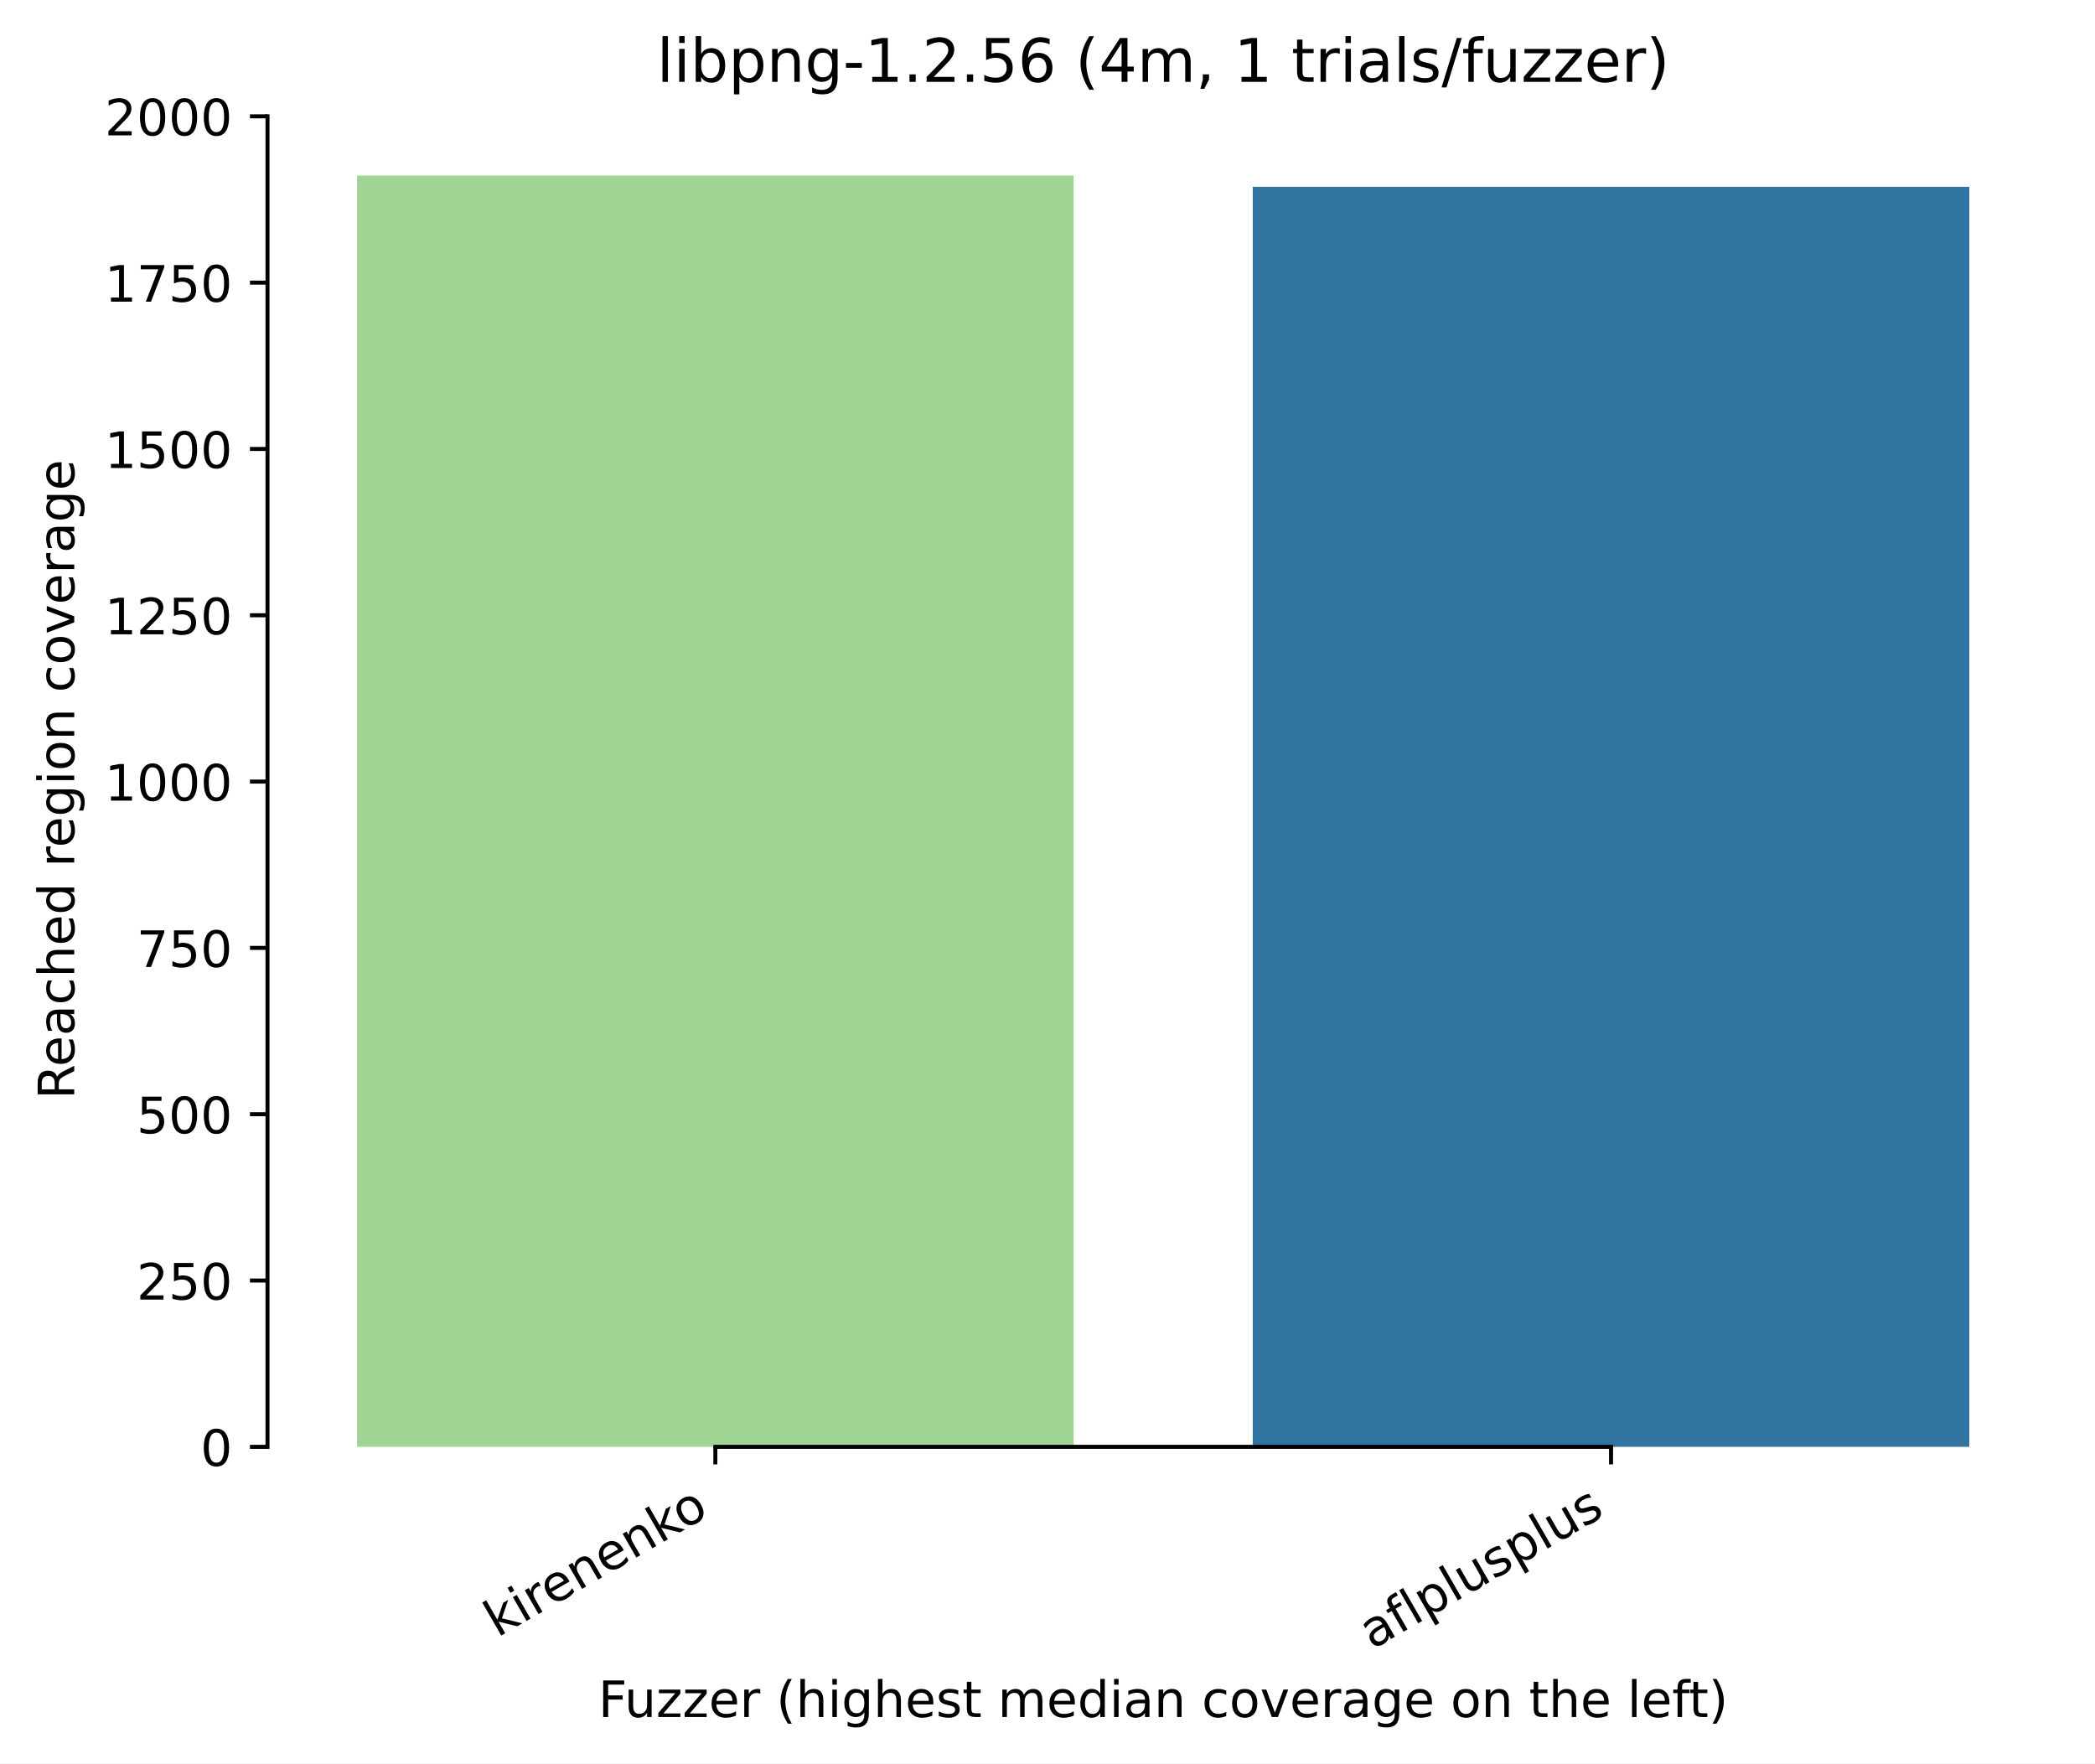
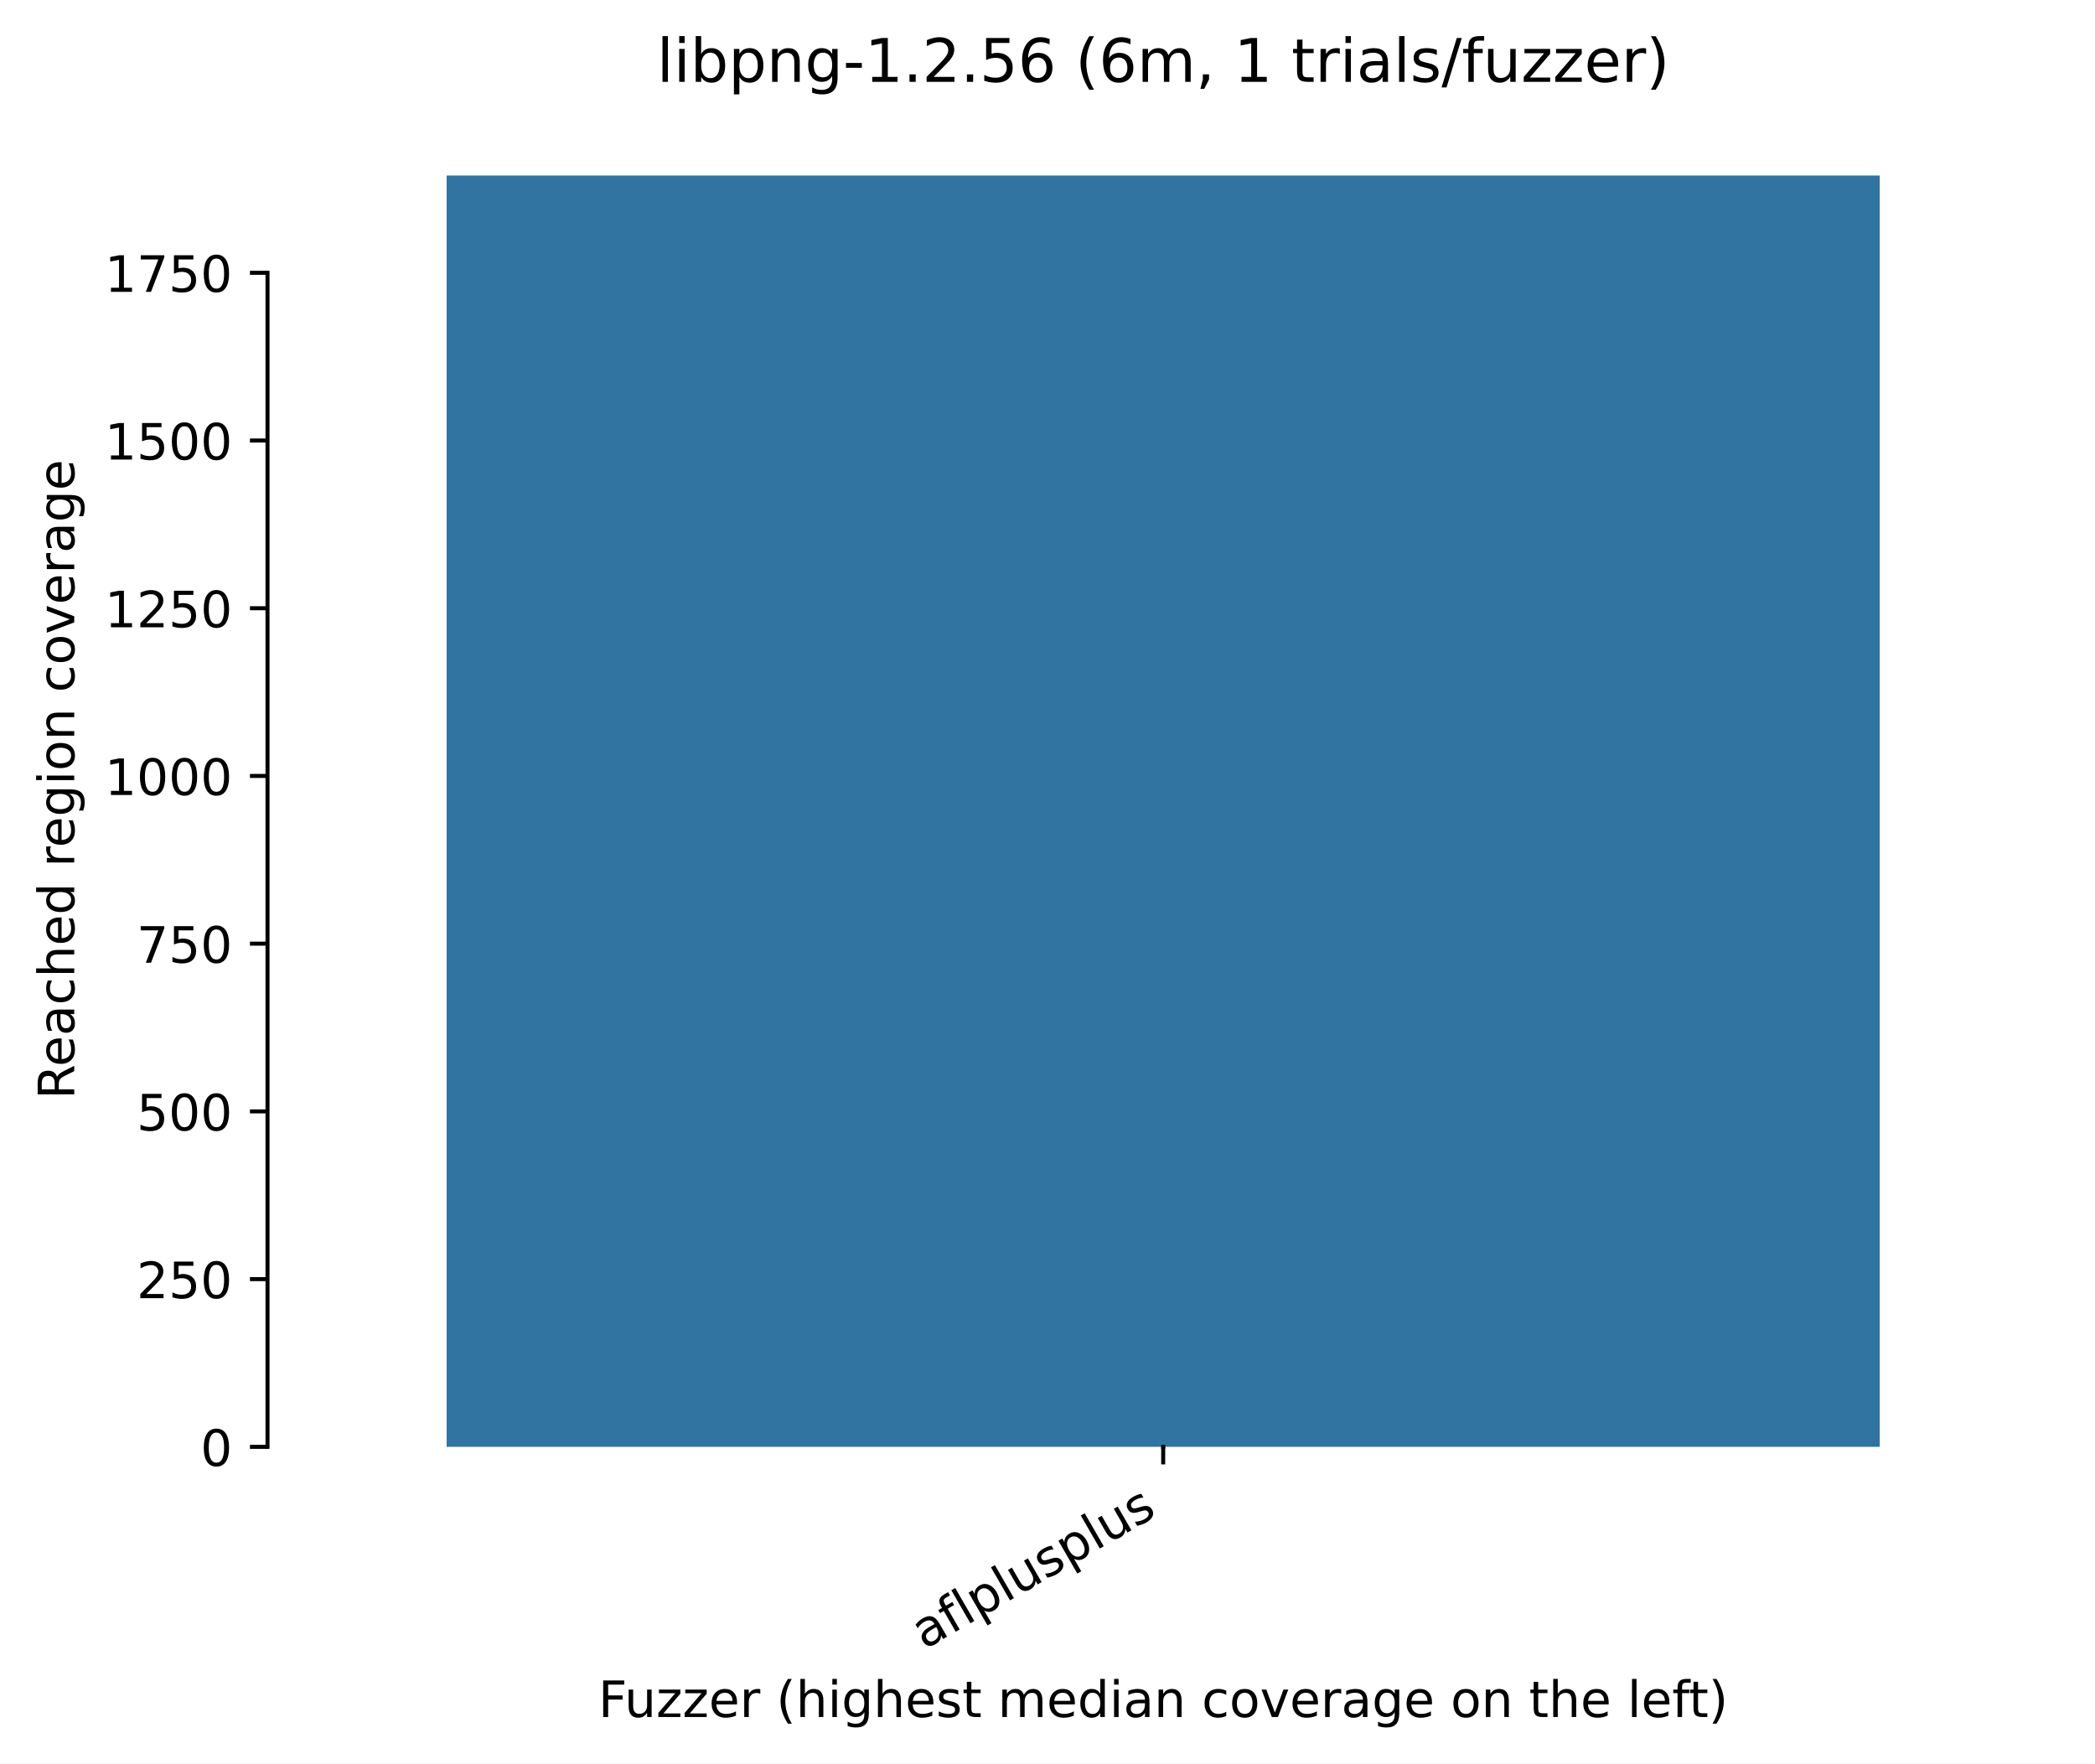
<svg xmlns="http://www.w3.org/2000/svg" xmlns:xlink="http://www.w3.org/1999/xlink" height="351.576pt" version="1.1" viewBox="0 0 417.648 351.576" width="417.648pt">
  <defs>
    <style type="text/css">*{stroke-linecap:butt;stroke-linejoin:round;}</style>
  </defs>
  <g id="figure_1">
    <g id="patch_1">
      <path d="M 0 351.576  L 417.648 351.576  L 417.648 0  L 0 0  z " style="fill:#ffffff;" />
    </g>
    <g id="axes_1">
      <g id="patch_2">
        <path d="M 53.328 288.43  L 410.448 288.43  L 410.448 22.318  L 53.328 22.318  z " style="fill:#ffffff;" />
      </g>
      <g id="patch_3">
-         <path clip-path="url(#p87e5adb338)" d="M 71.184 288.43  L 214.032 288.43  L 214.032 34.99  L 71.184 34.99  z " style="fill:#9fd495;" />
-       </g>
-       <g id="patch_4">
-         <path clip-path="url(#p87e5adb338)" d="M 249.744 288.43  L 392.592 288.43  L 392.592 37.245  L 249.744 37.245  z " style="fill:#3274a1;" />
+         <path clip-path="url(#p3ae64313ca)" d="M 89.04 288.43  L 374.736 288.43  L 374.736 34.99  L 89.04 34.99  z " style="fill:#3274a1;" />
      </g>
      <g id="matplotlib.axis_1">
        <g id="xtick_1">
          <g id="line2d_1">
            <defs>
-               <path d="M 0 0  L 0 3.5  " id="m20ba6ae946" style="stroke:#000000;stroke-width:0.8;" />
+               <path d="M 0 0  L 0 3.5  " id="m2d7464290e" style="stroke:#000000;stroke-width:0.8;" />
            </defs>
            <g>
-               <use style="stroke:#000000;stroke-width:0.8;" x="142.608" xlink:href="#m20ba6ae946" y="288.43" />
+               <use style="stroke:#000000;stroke-width:0.8;" x="231.888" xlink:href="#m2d7464290e" y="288.43" />
            </g>
          </g>
          <g id="text_1">
-             <g transform="translate(99.14792 326.502)rotate(-30)scale(0.1 -0.1)">
-               <defs>
-                 <path d="M 9.078 75.984  L 18.109 75.984  L 18.109 31.109  L 44.922 54.688  L 56.391 54.688  L 27.391 29.109  L 57.625 0  L 45.906 0  L 18.109 26.703  L 18.109 0  L 9.078 0  z " id="DejaVuSans-107" />
-                 <path d="M 9.422 54.688  L 18.406 54.688  L 18.406 0  L 9.422 0  z M 9.422 75.984  L 18.406 75.984  L 18.406 64.594  L 9.422 64.594  z " id="DejaVuSans-105" />
-                 <path d="M 41.109 46.297  Q 39.594 47.172 37.812 47.578  Q 36.031 48 33.891 48  Q 26.266 48 22.188 43.047  Q 18.109 38.094 18.109 28.812  L 18.109 0  L 9.078 0  L 9.078 54.688  L 18.109 54.688  L 18.109 46.188  Q 20.953 51.172 25.484 53.578  Q 30.031 56 36.531 56  Q 37.453 56 38.578 55.875  Q 39.703 55.766 41.062 55.516  z " id="DejaVuSans-114" />
-                 <path d="M 56.203 29.594  L 56.203 25.203  L 14.891 25.203  Q 15.484 15.922 20.484 11.062  Q 25.484 6.203 34.422 6.203  Q 39.594 6.203 44.453 7.469  Q 49.312 8.734 54.109 11.281  L 54.109 2.781  Q 49.266 0.734 44.188 -0.344  Q 39.109 -1.422 33.891 -1.422  Q 20.797 -1.422 13.156 6.188  Q 5.516 13.812 5.516 26.812  Q 5.516 40.234 12.766 48.109  Q 20.016 56 32.328 56  Q 43.359 56 49.781 48.891  Q 56.203 41.797 56.203 29.594  z M 47.219 32.234  Q 47.125 39.594 43.094 43.984  Q 39.062 48.391 32.422 48.391  Q 24.906 48.391 20.391 44.141  Q 15.875 39.891 15.188 32.172  z " id="DejaVuSans-101" />
-                 <path d="M 54.891 33.016  L 54.891 0  L 45.906 0  L 45.906 32.719  Q 45.906 40.484 42.875 44.328  Q 39.844 48.188 33.797 48.188  Q 26.516 48.188 22.312 43.547  Q 18.109 38.922 18.109 30.906  L 18.109 0  L 9.078 0  L 9.078 54.688  L 18.109 54.688  L 18.109 46.188  Q 21.344 51.125 25.703 53.562  Q 30.078 56 35.797 56  Q 45.219 56 50.047 50.172  Q 54.891 44.344 54.891 33.016  z " id="DejaVuSans-110" />
-                 <path d="M 30.609 48.391  Q 23.391 48.391 19.188 42.75  Q 14.984 37.109 14.984 27.297  Q 14.984 17.484 19.156 11.844  Q 23.344 6.203 30.609 6.203  Q 37.797 6.203 41.984 11.859  Q 46.188 17.531 46.188 27.297  Q 46.188 37.016 41.984 42.703  Q 37.797 48.391 30.609 48.391  z M 30.609 56  Q 42.328 56 49.016 48.375  Q 55.719 40.766 55.719 27.297  Q 55.719 13.875 49.016 6.219  Q 42.328 -1.422 30.609 -1.422  Q 18.844 -1.422 12.172 6.219  Q 5.516 13.875 5.516 27.297  Q 5.516 40.766 12.172 48.375  Q 18.844 56 30.609 56  z " id="DejaVuSans-111" />
-               </defs>
-               <use xlink:href="#DejaVuSans-107" />
-               <use x="57.91" xlink:href="#DejaVuSans-105" />
-               <use x="85.693" xlink:href="#DejaVuSans-114" />
-               <use x="124.557" xlink:href="#DejaVuSans-101" />
-               <use x="186.08" xlink:href="#DejaVuSans-110" />
-               <use x="249.459" xlink:href="#DejaVuSans-101" />
-               <use x="310.982" xlink:href="#DejaVuSans-110" />
-               <use x="374.361" xlink:href="#DejaVuSans-107" />
-               <use x="428.646" xlink:href="#DejaVuSans-111" />
-             </g>
-           </g>
-         </g>
-         <g id="xtick_2">
-           <g id="line2d_2">
-             <g>
-               <use style="stroke:#000000;stroke-width:0.8;" x="321.168" xlink:href="#m20ba6ae946" y="288.43" />
-             </g>
-           </g>
-           <g id="text_2">
-             <g transform="translate(273.5591 328.8973)rotate(-30)scale(0.1 -0.1)">
+             <g transform="translate(184.2791 328.8973)rotate(-30)scale(0.1 -0.1)">
              <defs>
                <path d="M 34.281 27.484  Q 23.391 27.484 19.188 25  Q 14.984 22.516 14.984 16.5  Q 14.984 11.719 18.141 8.906  Q 21.297 6.109 26.703 6.109  Q 34.188 6.109 38.703 11.406  Q 43.219 16.703 43.219 25.484  L 43.219 27.484  z M 52.203 31.203  L 52.203 0  L 43.219 0  L 43.219 8.297  Q 40.141 3.328 35.547 0.953  Q 30.953 -1.422 24.312 -1.422  Q 15.922 -1.422 10.953 3.297  Q 6 8.016 6 15.922  Q 6 25.141 12.172 29.828  Q 18.359 34.516 30.609 34.516  L 43.219 34.516  L 43.219 35.406  Q 43.219 41.609 39.141 45  Q 35.062 48.391 27.688 48.391  Q 23 48.391 18.547 47.266  Q 14.109 46.141 10.016 43.891  L 10.016 52.203  Q 14.938 54.109 19.578 55.047  Q 24.219 56 28.609 56  Q 40.484 56 46.344 49.844  Q 52.203 43.703 52.203 31.203  z " id="DejaVuSans-97" />
                <path d="M 37.109 75.984  L 37.109 68.5  L 28.516 68.5  Q 23.688 68.5 21.797 66.547  Q 19.922 64.594 19.922 59.516  L 19.922 54.688  L 34.719 54.688  L 34.719 47.703  L 19.922 47.703  L 19.922 0  L 10.891 0  L 10.891 47.703  L 2.297 47.703  L 2.297 54.688  L 10.891 54.688  L 10.891 58.5  Q 10.891 67.625 15.141 71.797  Q 19.391 75.984 28.609 75.984  z " id="DejaVuSans-102" />
                <path d="M 9.422 75.984  L 18.406 75.984  L 18.406 0  L 9.422 0  z " id="DejaVuSans-108" />
                <path d="M 18.109 8.203  L 18.109 -20.797  L 9.078 -20.797  L 9.078 54.688  L 18.109 54.688  L 18.109 46.391  Q 20.953 51.266 25.266 53.625  Q 29.594 56 35.594 56  Q 45.562 56 51.781 48.094  Q 58.016 40.188 58.016 27.297  Q 58.016 14.406 51.781 6.484  Q 45.562 -1.422 35.594 -1.422  Q 29.594 -1.422 25.266 0.953  Q 20.953 3.328 18.109 8.203  z M 48.688 27.297  Q 48.688 37.203 44.609 42.844  Q 40.531 48.484 33.406 48.484  Q 26.266 48.484 22.188 42.844  Q 18.109 37.203 18.109 27.297  Q 18.109 17.391 22.188 11.75  Q 26.266 6.109 33.406 6.109  Q 40.531 6.109 44.609 11.75  Q 48.688 17.391 48.688 27.297  z " id="DejaVuSans-112" />
                <path d="M 8.5 21.578  L 8.5 54.688  L 17.484 54.688  L 17.484 21.922  Q 17.484 14.156 20.5 10.266  Q 23.531 6.391 29.594 6.391  Q 36.859 6.391 41.078 11.031  Q 45.312 15.672 45.312 23.688  L 45.312 54.688  L 54.297 54.688  L 54.297 0  L 45.312 0  L 45.312 8.406  Q 42.047 3.422 37.719 1  Q 33.406 -1.422 27.688 -1.422  Q 18.266 -1.422 13.375 4.438  Q 8.5 10.297 8.5 21.578  z M 31.109 56  z " id="DejaVuSans-117" />
                <path d="M 44.281 53.078  L 44.281 44.578  Q 40.484 46.531 36.375 47.5  Q 32.281 48.484 27.875 48.484  Q 21.188 48.484 17.844 46.438  Q 14.5 44.391 14.5 40.281  Q 14.5 37.156 16.891 35.375  Q 19.281 33.594 26.516 31.984  L 29.594 31.297  Q 39.156 29.25 43.188 25.516  Q 47.219 21.781 47.219 15.094  Q 47.219 7.469 41.188 3.016  Q 35.156 -1.422 24.609 -1.422  Q 20.219 -1.422 15.453 -0.562  Q 10.688 0.297 5.422 2  L 5.422 11.281  Q 10.406 8.688 15.234 7.391  Q 20.062 6.109 24.812 6.109  Q 31.156 6.109 34.562 8.281  Q 37.984 10.453 37.984 14.406  Q 37.984 18.062 35.516 20.016  Q 33.062 21.969 24.703 23.781  L 21.578 24.516  Q 13.234 26.266 9.516 29.906  Q 5.812 33.547 5.812 39.891  Q 5.812 47.609 11.281 51.797  Q 16.75 56 26.812 56  Q 31.781 56 36.172 55.266  Q 40.578 54.547 44.281 53.078  z " id="DejaVuSans-115" />
              </defs>
              <use xlink:href="#DejaVuSans-97" />
              <use x="61.279" xlink:href="#DejaVuSans-102" />
              <use x="96.484" xlink:href="#DejaVuSans-108" />
              <use x="124.268" xlink:href="#DejaVuSans-112" />
              <use x="187.744" xlink:href="#DejaVuSans-108" />
              <use x="215.527" xlink:href="#DejaVuSans-117" />
              <use x="278.906" xlink:href="#DejaVuSans-115" />
              <use x="331.006" xlink:href="#DejaVuSans-112" />
              <use x="394.482" xlink:href="#DejaVuSans-108" />
              <use x="422.266" xlink:href="#DejaVuSans-117" />
              <use x="485.645" xlink:href="#DejaVuSans-115" />
            </g>
          </g>
        </g>
-         <g id="text_3">
+         <g id="text_2">
          <g transform="translate(119.2702 342.2968)scale(0.1 -0.1)">
            <defs>
              <path d="M 9.812 72.906  L 51.703 72.906  L 51.703 64.594  L 19.672 64.594  L 19.672 43.109  L 48.578 43.109  L 48.578 34.812  L 19.672 34.812  L 19.672 0  L 9.812 0  z " id="DejaVuSans-70" />
              <path d="M 5.516 54.688  L 48.188 54.688  L 48.188 46.484  L 14.406 7.172  L 48.188 7.172  L 48.188 0  L 4.297 0  L 4.297 8.203  L 38.094 47.516  L 5.516 47.516  z " id="DejaVuSans-122" />
+               <path d="M 56.203 29.594  L 56.203 25.203  L 14.891 25.203  Q 15.484 15.922 20.484 11.062  Q 25.484 6.203 34.422 6.203  Q 39.594 6.203 44.453 7.469  Q 49.312 8.734 54.109 11.281  L 54.109 2.781  Q 49.266 0.734 44.188 -0.344  Q 39.109 -1.422 33.891 -1.422  Q 20.797 -1.422 13.156 6.188  Q 5.516 13.812 5.516 26.812  Q 5.516 40.234 12.766 48.109  Q 20.016 56 32.328 56  Q 43.359 56 49.781 48.891  Q 56.203 41.797 56.203 29.594  z M 47.219 32.234  Q 47.125 39.594 43.094 43.984  Q 39.062 48.391 32.422 48.391  Q 24.906 48.391 20.391 44.141  Q 15.875 39.891 15.188 32.172  z " id="DejaVuSans-101" />
+               <path d="M 41.109 46.297  Q 39.594 47.172 37.812 47.578  Q 36.031 48 33.891 48  Q 26.266 48 22.188 43.047  Q 18.109 38.094 18.109 28.812  L 18.109 0  L 9.078 0  L 9.078 54.688  L 18.109 54.688  L 18.109 46.188  Q 20.953 51.172 25.484 53.578  Q 30.031 56 36.531 56  Q 37.453 56 38.578 55.875  Q 39.703 55.766 41.062 55.516  z " id="DejaVuSans-114" />
              <path id="DejaVuSans-32" />
              <path d="M 31 75.875  Q 24.469 64.656 21.281 53.656  Q 18.109 42.672 18.109 31.391  Q 18.109 20.125 21.312 9.062  Q 24.516 -2 31 -13.188  L 23.188 -13.188  Q 15.875 -1.703 12.234 9.375  Q 8.594 20.453 8.594 31.391  Q 8.594 42.281 12.203 53.312  Q 15.828 64.359 23.188 75.875  z " id="DejaVuSans-40" />
              <path d="M 54.891 33.016  L 54.891 0  L 45.906 0  L 45.906 32.719  Q 45.906 40.484 42.875 44.328  Q 39.844 48.188 33.797 48.188  Q 26.516 48.188 22.312 43.547  Q 18.109 38.922 18.109 30.906  L 18.109 0  L 9.078 0  L 9.078 75.984  L 18.109 75.984  L 18.109 46.188  Q 21.344 51.125 25.703 53.562  Q 30.078 56 35.797 56  Q 45.219 56 50.047 50.172  Q 54.891 44.344 54.891 33.016  z " id="DejaVuSans-104" />
+               <path d="M 9.422 54.688  L 18.406 54.688  L 18.406 0  L 9.422 0  z M 9.422 75.984  L 18.406 75.984  L 18.406 64.594  L 9.422 64.594  z " id="DejaVuSans-105" />
              <path d="M 45.406 27.984  Q 45.406 37.75 41.375 43.109  Q 37.359 48.484 30.078 48.484  Q 22.859 48.484 18.828 43.109  Q 14.797 37.75 14.797 27.984  Q 14.797 18.266 18.828 12.891  Q 22.859 7.516 30.078 7.516  Q 37.359 7.516 41.375 12.891  Q 45.406 18.266 45.406 27.984  z M 54.391 6.781  Q 54.391 -7.172 48.188 -13.984  Q 42 -20.797 29.203 -20.797  Q 24.469 -20.797 20.266 -20.094  Q 16.062 -19.391 12.109 -17.922  L 12.109 -9.188  Q 16.062 -11.328 19.922 -12.344  Q 23.781 -13.375 27.781 -13.375  Q 36.625 -13.375 41.016 -8.766  Q 45.406 -4.156 45.406 5.172  L 45.406 9.625  Q 42.625 4.781 38.281 2.391  Q 33.938 0 27.875 0  Q 17.828 0 11.672 7.656  Q 5.516 15.328 5.516 27.984  Q 5.516 40.672 11.672 48.328  Q 17.828 56 27.875 56  Q 33.938 56 38.281 53.609  Q 42.625 51.219 45.406 46.391  L 45.406 54.688  L 54.391 54.688  z " id="DejaVuSans-103" />
              <path d="M 18.312 70.219  L 18.312 54.688  L 36.812 54.688  L 36.812 47.703  L 18.312 47.703  L 18.312 18.016  Q 18.312 11.328 20.141 9.422  Q 21.969 7.516 27.594 7.516  L 36.812 7.516  L 36.812 0  L 27.594 0  Q 17.188 0 13.234 3.875  Q 9.281 7.766 9.281 18.016  L 9.281 47.703  L 2.688 47.703  L 2.688 54.688  L 9.281 54.688  L 9.281 70.219  z " id="DejaVuSans-116" />
              <path d="M 52 44.188  Q 55.375 50.25 60.062 53.125  Q 64.75 56 71.094 56  Q 79.641 56 84.281 50.016  Q 88.922 44.047 88.922 33.016  L 88.922 0  L 79.891 0  L 79.891 32.719  Q 79.891 40.578 77.094 44.375  Q 74.312 48.188 68.609 48.188  Q 61.625 48.188 57.562 43.547  Q 53.516 38.922 53.516 30.906  L 53.516 0  L 44.484 0  L 44.484 32.719  Q 44.484 40.625 41.703 44.406  Q 38.922 48.188 33.109 48.188  Q 26.219 48.188 22.156 43.531  Q 18.109 38.875 18.109 30.906  L 18.109 0  L 9.078 0  L 9.078 54.688  L 18.109 54.688  L 18.109 46.188  Q 21.188 51.219 25.484 53.609  Q 29.781 56 35.688 56  Q 41.656 56 45.828 52.969  Q 50 49.953 52 44.188  z " id="DejaVuSans-109" />
              <path d="M 45.406 46.391  L 45.406 75.984  L 54.391 75.984  L 54.391 0  L 45.406 0  L 45.406 8.203  Q 42.578 3.328 38.25 0.953  Q 33.938 -1.422 27.875 -1.422  Q 17.969 -1.422 11.734 6.484  Q 5.516 14.406 5.516 27.297  Q 5.516 40.188 11.734 48.094  Q 17.969 56 27.875 56  Q 33.938 56 38.25 53.625  Q 42.578 51.266 45.406 46.391  z M 14.797 27.297  Q 14.797 17.391 18.875 11.75  Q 22.953 6.109 30.078 6.109  Q 37.203 6.109 41.297 11.75  Q 45.406 17.391 45.406 27.297  Q 45.406 37.203 41.297 42.844  Q 37.203 48.484 30.078 48.484  Q 22.953 48.484 18.875 42.844  Q 14.797 37.203 14.797 27.297  z " id="DejaVuSans-100" />
+               <path d="M 54.891 33.016  L 54.891 0  L 45.906 0  L 45.906 32.719  Q 45.906 40.484 42.875 44.328  Q 39.844 48.188 33.797 48.188  Q 26.516 48.188 22.312 43.547  Q 18.109 38.922 18.109 30.906  L 18.109 0  L 9.078 0  L 9.078 54.688  L 18.109 54.688  L 18.109 46.188  Q 21.344 51.125 25.703 53.562  Q 30.078 56 35.797 56  Q 45.219 56 50.047 50.172  Q 54.891 44.344 54.891 33.016  z " id="DejaVuSans-110" />
              <path d="M 48.781 52.594  L 48.781 44.188  Q 44.969 46.297 41.141 47.344  Q 37.312 48.391 33.406 48.391  Q 24.656 48.391 19.812 42.844  Q 14.984 37.312 14.984 27.297  Q 14.984 17.281 19.812 11.734  Q 24.656 6.203 33.406 6.203  Q 37.312 6.203 41.141 7.25  Q 44.969 8.297 48.781 10.406  L 48.781 2.094  Q 45.016 0.344 40.984 -0.531  Q 36.969 -1.422 32.422 -1.422  Q 20.062 -1.422 12.781 6.344  Q 5.516 14.109 5.516 27.297  Q 5.516 40.672 12.859 48.328  Q 20.219 56 33.016 56  Q 37.156 56 41.109 55.141  Q 45.062 54.297 48.781 52.594  z " id="DejaVuSans-99" />
+               <path d="M 30.609 48.391  Q 23.391 48.391 19.188 42.75  Q 14.984 37.109 14.984 27.297  Q 14.984 17.484 19.156 11.844  Q 23.344 6.203 30.609 6.203  Q 37.797 6.203 41.984 11.859  Q 46.188 17.531 46.188 27.297  Q 46.188 37.016 41.984 42.703  Q 37.797 48.391 30.609 48.391  z M 30.609 56  Q 42.328 56 49.016 48.375  Q 55.719 40.766 55.719 27.297  Q 55.719 13.875 49.016 6.219  Q 42.328 -1.422 30.609 -1.422  Q 18.844 -1.422 12.172 6.219  Q 5.516 13.875 5.516 27.297  Q 5.516 40.766 12.172 48.375  Q 18.844 56 30.609 56  z " id="DejaVuSans-111" />
              <path d="M 2.984 54.688  L 12.5 54.688  L 29.594 8.797  L 46.688 54.688  L 56.203 54.688  L 35.688 0  L 23.484 0  z " id="DejaVuSans-118" />
              <path d="M 8.016 75.875  L 15.828 75.875  Q 23.141 64.359 26.781 53.312  Q 30.422 42.281 30.422 31.391  Q 30.422 20.453 26.781 9.375  Q 23.141 -1.703 15.828 -13.188  L 8.016 -13.188  Q 14.5 -2 17.703 9.062  Q 20.906 20.125 20.906 31.391  Q 20.906 42.672 17.703 53.656  Q 14.5 64.656 8.016 75.875  z " id="DejaVuSans-41" />
            </defs>
            <use xlink:href="#DejaVuSans-70" />
            <use x="52.02" xlink:href="#DejaVuSans-117" />
            <use x="115.398" xlink:href="#DejaVuSans-122" />
            <use x="167.889" xlink:href="#DejaVuSans-122" />
            <use x="220.379" xlink:href="#DejaVuSans-101" />
            <use x="281.902" xlink:href="#DejaVuSans-114" />
            <use x="323.016" xlink:href="#DejaVuSans-32" />
            <use x="354.803" xlink:href="#DejaVuSans-40" />
            <use x="393.816" xlink:href="#DejaVuSans-104" />
            <use x="457.195" xlink:href="#DejaVuSans-105" />
            <use x="484.979" xlink:href="#DejaVuSans-103" />
            <use x="548.455" xlink:href="#DejaVuSans-104" />
            <use x="611.834" xlink:href="#DejaVuSans-101" />
            <use x="673.357" xlink:href="#DejaVuSans-115" />
            <use x="725.457" xlink:href="#DejaVuSans-116" />
            <use x="764.666" xlink:href="#DejaVuSans-32" />
            <use x="796.453" xlink:href="#DejaVuSans-109" />
            <use x="893.865" xlink:href="#DejaVuSans-101" />
            <use x="955.389" xlink:href="#DejaVuSans-100" />
            <use x="1018.865" xlink:href="#DejaVuSans-105" />
            <use x="1046.648" xlink:href="#DejaVuSans-97" />
            <use x="1107.928" xlink:href="#DejaVuSans-110" />
            <use x="1171.307" xlink:href="#DejaVuSans-32" />
            <use x="1203.094" xlink:href="#DejaVuSans-99" />
            <use x="1258.074" xlink:href="#DejaVuSans-111" />
            <use x="1319.256" xlink:href="#DejaVuSans-118" />
            <use x="1378.436" xlink:href="#DejaVuSans-101" />
            <use x="1439.959" xlink:href="#DejaVuSans-114" />
            <use x="1481.072" xlink:href="#DejaVuSans-97" />
            <use x="1542.352" xlink:href="#DejaVuSans-103" />
            <use x="1605.828" xlink:href="#DejaVuSans-101" />
            <use x="1667.352" xlink:href="#DejaVuSans-32" />
            <use x="1699.139" xlink:href="#DejaVuSans-111" />
            <use x="1760.32" xlink:href="#DejaVuSans-110" />
            <use x="1823.699" xlink:href="#DejaVuSans-32" />
            <use x="1855.486" xlink:href="#DejaVuSans-116" />
            <use x="1894.695" xlink:href="#DejaVuSans-104" />
            <use x="1958.074" xlink:href="#DejaVuSans-101" />
            <use x="2019.598" xlink:href="#DejaVuSans-32" />
            <use x="2051.385" xlink:href="#DejaVuSans-108" />
            <use x="2079.168" xlink:href="#DejaVuSans-101" />
            <use x="2140.691" xlink:href="#DejaVuSans-102" />
            <use x="2174.146" xlink:href="#DejaVuSans-116" />
            <use x="2213.355" xlink:href="#DejaVuSans-41" />
          </g>
        </g>
      </g>
      <g id="matplotlib.axis_2">
        <g id="ytick_1">
+           <g id="line2d_2">
+             <defs>
+               <path d="M 0 0  L -3.5 0  " id="m151f9e8968" style="stroke:#000000;stroke-width:0.8;" />
+             </defs>
+             <g>
+               <use style="stroke:#000000;stroke-width:0.8;" x="53.328" xlink:href="#m151f9e8968" y="288.43" />
+             </g>
+           </g>
+           <g id="text_3">
+             <g transform="translate(39.96563 292.2293)scale(0.1 -0.1)">
+               <defs>
+                 <path d="M 31.781 66.406  Q 24.172 66.406 20.328 58.906  Q 16.5 51.422 16.5 36.375  Q 16.5 21.391 20.328 13.891  Q 24.172 6.391 31.781 6.391  Q 39.453 6.391 43.281 13.891  Q 47.125 21.391 47.125 36.375  Q 47.125 51.422 43.281 58.906  Q 39.453 66.406 31.781 66.406  z M 31.781 74.219  Q 44.047 74.219 50.516 64.516  Q 56.984 54.828 56.984 36.375  Q 56.984 17.969 50.516 8.266  Q 44.047 -1.422 31.781 -1.422  Q 19.531 -1.422 13.062 8.266  Q 6.594 17.969 6.594 36.375  Q 6.594 54.828 13.062 64.516  Q 19.531 74.219 31.781 74.219  z " id="DejaVuSans-48" />
+               </defs>
+               <use xlink:href="#DejaVuSans-48" />
+             </g>
+           </g>
+         </g>
+         <g id="ytick_2">
          <g id="line2d_3">
-             <defs>
-               <path d="M 0 0  L -3.5 0  " id="me5d3513014" style="stroke:#000000;stroke-width:0.8;" />
-             </defs>
-             <g>
-               <use style="stroke:#000000;stroke-width:0.8;" x="53.328" xlink:href="#me5d3513014" y="288.43" />
+             <g>
+               <use style="stroke:#000000;stroke-width:0.8;" x="53.328" xlink:href="#m151f9e8968" y="254.995" />
            </g>
          </g>
          <g id="text_4">
-             <g transform="translate(39.96563 292.2293)scale(0.1 -0.1)">
-               <defs>
-                 <path d="M 31.781 66.406  Q 24.172 66.406 20.328 58.906  Q 16.5 51.422 16.5 36.375  Q 16.5 21.391 20.328 13.891  Q 24.172 6.391 31.781 6.391  Q 39.453 6.391 43.281 13.891  Q 47.125 21.391 47.125 36.375  Q 47.125 51.422 43.281 58.906  Q 39.453 66.406 31.781 66.406  z M 31.781 74.219  Q 44.047 74.219 50.516 64.516  Q 56.984 54.828 56.984 36.375  Q 56.984 17.969 50.516 8.266  Q 44.047 -1.422 31.781 -1.422  Q 19.531 -1.422 13.062 8.266  Q 6.594 17.969 6.594 36.375  Q 6.594 54.828 13.062 64.516  Q 19.531 74.219 31.781 74.219  z " id="DejaVuSans-48" />
-               </defs>
-               <use xlink:href="#DejaVuSans-48" />
-             </g>
-           </g>
-         </g>
-         <g id="ytick_2">
-           <g id="line2d_4">
-             <g>
-               <use style="stroke:#000000;stroke-width:0.8;" x="53.328" xlink:href="#me5d3513014" y="255.275" />
-             </g>
-           </g>
-           <g id="text_5">
-             <g transform="translate(27.24063 259.0739)scale(0.1 -0.1)">
+             <g transform="translate(27.24063 258.794)scale(0.1 -0.1)">
              <defs>
                <path d="M 19.188 8.297  L 53.609 8.297  L 53.609 0  L 7.328 0  L 7.328 8.297  Q 12.938 14.109 22.625 23.891  Q 32.328 33.688 34.812 36.531  Q 39.547 41.844 41.422 45.531  Q 43.312 49.219 43.312 52.781  Q 43.312 58.594 39.234 62.25  Q 35.156 65.922 28.609 65.922  Q 23.969 65.922 18.812 64.312  Q 13.672 62.703 7.812 59.422  L 7.812 69.391  Q 13.766 71.781 18.938 73  Q 24.125 74.219 28.422 74.219  Q 39.75 74.219 46.484 68.547  Q 53.219 62.891 53.219 53.422  Q 53.219 48.922 51.531 44.891  Q 49.859 40.875 45.406 35.406  Q 44.188 33.984 37.641 27.219  Q 31.109 20.453 19.188 8.297  z " id="DejaVuSans-50" />
                <path d="M 10.797 72.906  L 49.516 72.906  L 49.516 64.594  L 19.828 64.594  L 19.828 46.734  Q 21.969 47.469 24.109 47.828  Q 26.266 48.188 28.422 48.188  Q 40.625 48.188 47.75 41.5  Q 54.891 34.812 54.891 23.391  Q 54.891 11.625 47.562 5.094  Q 40.234 -1.422 26.906 -1.422  Q 22.312 -1.422 17.547 -0.641  Q 12.797 0.141 7.719 1.703  L 7.719 11.625  Q 12.109 9.234 16.797 8.062  Q 21.484 6.891 26.703 6.891  Q 35.156 6.891 40.078 11.328  Q 45.016 15.766 45.016 23.391  Q 45.016 31 40.078 35.438  Q 35.156 39.891 26.703 39.891  Q 22.75 39.891 18.812 39.016  Q 14.891 38.141 10.797 36.281  z " id="DejaVuSans-53" />
              </defs>
              <use xlink:href="#DejaVuSans-50" />
              <use x="63.623" xlink:href="#DejaVuSans-53" />
              <use x="127.246" xlink:href="#DejaVuSans-48" />
            </g>
          </g>
        </g>
        <g id="ytick_3">
-           <g id="line2d_5">
-             <g>
-               <use style="stroke:#000000;stroke-width:0.8;" x="53.328" xlink:href="#me5d3513014" y="222.119" />
-             </g>
-           </g>
-           <g id="text_6">
-             <g transform="translate(27.24063 225.9185)scale(0.1 -0.1)">
+           <g id="line2d_4">
+             <g>
+               <use style="stroke:#000000;stroke-width:0.8;" x="53.328" xlink:href="#m151f9e8968" y="221.559" />
+             </g>
+           </g>
+           <g id="text_5">
+             <g transform="translate(27.24063 225.3586)scale(0.1 -0.1)">
              <use xlink:href="#DejaVuSans-53" />
              <use x="63.623" xlink:href="#DejaVuSans-48" />
              <use x="127.246" xlink:href="#DejaVuSans-48" />
            </g>
          </g>
        </g>
        <g id="ytick_4">
-           <g id="line2d_6">
-             <g>
-               <use style="stroke:#000000;stroke-width:0.8;" x="53.328" xlink:href="#me5d3513014" y="188.964" />
-             </g>
-           </g>
-           <g id="text_7">
-             <g transform="translate(27.24063 192.7631)scale(0.1 -0.1)">
+           <g id="line2d_5">
+             <g>
+               <use style="stroke:#000000;stroke-width:0.8;" x="53.328" xlink:href="#m151f9e8968" y="188.124" />
+             </g>
+           </g>
+           <g id="text_6">
+             <g transform="translate(27.24063 191.9233)scale(0.1 -0.1)">
              <defs>
                <path d="M 8.203 72.906  L 55.078 72.906  L 55.078 68.703  L 28.609 0  L 18.312 0  L 43.219 64.594  L 8.203 64.594  z " id="DejaVuSans-55" />
              </defs>
              <use xlink:href="#DejaVuSans-55" />
              <use x="63.623" xlink:href="#DejaVuSans-53" />
              <use x="127.246" xlink:href="#DejaVuSans-48" />
            </g>
          </g>
        </g>
        <g id="ytick_5">
-           <g id="line2d_7">
-             <g>
-               <use style="stroke:#000000;stroke-width:0.8;" x="53.328" xlink:href="#me5d3513014" y="155.808" />
-             </g>
-           </g>
-           <g id="text_8">
-             <g transform="translate(20.87813 159.6077)scale(0.1 -0.1)">
+           <g id="line2d_6">
+             <g>
+               <use style="stroke:#000000;stroke-width:0.8;" x="53.328" xlink:href="#m151f9e8968" y="154.689" />
+             </g>
+           </g>
+           <g id="text_7">
+             <g transform="translate(20.87813 158.4879)scale(0.1 -0.1)">
              <defs>
                <path d="M 12.406 8.297  L 28.516 8.297  L 28.516 63.922  L 10.984 60.406  L 10.984 69.391  L 28.422 72.906  L 38.281 72.906  L 38.281 8.297  L 54.391 8.297  L 54.391 0  L 12.406 0  z " id="DejaVuSans-49" />
              </defs>
              <use xlink:href="#DejaVuSans-49" />
              <use x="63.623" xlink:href="#DejaVuSans-48" />
              <use x="127.246" xlink:href="#DejaVuSans-48" />
              <use x="190.869" xlink:href="#DejaVuSans-48" />
            </g>
          </g>
        </g>
        <g id="ytick_6">
-           <g id="line2d_8">
-             <g>
-               <use style="stroke:#000000;stroke-width:0.8;" x="53.328" xlink:href="#me5d3513014" y="122.653" />
-             </g>
-           </g>
-           <g id="text_9">
-             <g transform="translate(20.87813 126.4523)scale(0.1 -0.1)">
+           <g id="line2d_7">
+             <g>
+               <use style="stroke:#000000;stroke-width:0.8;" x="53.328" xlink:href="#m151f9e8968" y="121.253" />
+             </g>
+           </g>
+           <g id="text_8">
+             <g transform="translate(20.87813 125.0526)scale(0.1 -0.1)">
              <use xlink:href="#DejaVuSans-49" />
              <use x="63.623" xlink:href="#DejaVuSans-50" />
              <use x="127.246" xlink:href="#DejaVuSans-53" />
              <use x="190.869" xlink:href="#DejaVuSans-48" />
            </g>
          </g>
        </g>
        <g id="ytick_7">
-           <g id="line2d_9">
-             <g>
-               <use style="stroke:#000000;stroke-width:0.8;" x="53.328" xlink:href="#me5d3513014" y="89.498" />
-             </g>
-           </g>
-           <g id="text_10">
-             <g transform="translate(20.87813 93.29685)scale(0.1 -0.1)">
+           <g id="line2d_8">
+             <g>
+               <use style="stroke:#000000;stroke-width:0.8;" x="53.328" xlink:href="#m151f9e8968" y="87.818" />
+             </g>
+           </g>
+           <g id="text_9">
+             <g transform="translate(20.87813 91.61721)scale(0.1 -0.1)">
              <use xlink:href="#DejaVuSans-49" />
              <use x="63.623" xlink:href="#DejaVuSans-53" />
              <use x="127.246" xlink:href="#DejaVuSans-48" />
              <use x="190.869" xlink:href="#DejaVuSans-48" />
            </g>
          </g>
        </g>
        <g id="ytick_8">
-           <g id="line2d_10">
-             <g>
-               <use style="stroke:#000000;stroke-width:0.8;" x="53.328" xlink:href="#me5d3513014" y="56.342" />
-             </g>
-           </g>
-           <g id="text_11">
-             <g transform="translate(20.87813 60.14143)scale(0.1 -0.1)">
+           <g id="line2d_9">
+             <g>
+               <use style="stroke:#000000;stroke-width:0.8;" x="53.328" xlink:href="#m151f9e8968" y="54.383" />
+             </g>
+           </g>
+           <g id="text_10">
+             <g transform="translate(20.87813 58.18185)scale(0.1 -0.1)">
              <use xlink:href="#DejaVuSans-49" />
              <use x="63.623" xlink:href="#DejaVuSans-55" />
              <use x="127.246" xlink:href="#DejaVuSans-53" />
              <use x="190.869" xlink:href="#DejaVuSans-48" />
            </g>
          </g>
        </g>
-         <g id="ytick_9">
-           <g id="line2d_11">
-             <g>
-               <use style="stroke:#000000;stroke-width:0.8;" x="53.328" xlink:href="#me5d3513014" y="23.187" />
-             </g>
-           </g>
-           <g id="text_12">
-             <g transform="translate(20.87813 26.98602)scale(0.1 -0.1)">
-               <use xlink:href="#DejaVuSans-50" />
-               <use x="63.623" xlink:href="#DejaVuSans-48" />
-               <use x="127.246" xlink:href="#DejaVuSans-48" />
-               <use x="190.869" xlink:href="#DejaVuSans-48" />
-             </g>
-           </g>
-         </g>
-         <g id="text_13">
+         <g id="text_11">
          <g transform="translate(14.79844 219.1366)rotate(-90)scale(0.1 -0.1)">
            <defs>
              <path d="M 44.391 34.188  Q 47.562 33.109 50.562 29.594  Q 53.562 26.078 56.594 19.922  L 66.609 0  L 56 0  L 46.688 18.703  Q 43.062 26.031 39.672 28.422  Q 36.281 30.812 30.422 30.812  L 19.672 30.812  L 19.672 0  L 9.812 0  L 9.812 72.906  L 32.078 72.906  Q 44.578 72.906 50.734 67.672  Q 56.891 62.453 56.891 51.906  Q 56.891 45.016 53.688 40.469  Q 50.484 35.938 44.391 34.188  z M 19.672 64.797  L 19.672 38.922  L 32.078 38.922  Q 39.203 38.922 42.844 42.219  Q 46.484 45.516 46.484 51.906  Q 46.484 58.297 42.844 61.547  Q 39.203 64.797 32.078 64.797  z " id="DejaVuSans-82" />
            </defs>
            <use xlink:href="#DejaVuSans-82" />
            <use x="64.982" xlink:href="#DejaVuSans-101" />
            <use x="126.506" xlink:href="#DejaVuSans-97" />
            <use x="187.785" xlink:href="#DejaVuSans-99" />
            <use x="242.766" xlink:href="#DejaVuSans-104" />
            <use x="306.145" xlink:href="#DejaVuSans-101" />
            <use x="367.668" xlink:href="#DejaVuSans-100" />
            <use x="431.145" xlink:href="#DejaVuSans-32" />
            <use x="462.932" xlink:href="#DejaVuSans-114" />
            <use x="501.795" xlink:href="#DejaVuSans-101" />
            <use x="563.318" xlink:href="#DejaVuSans-103" />
            <use x="626.795" xlink:href="#DejaVuSans-105" />
            <use x="654.578" xlink:href="#DejaVuSans-111" />
            <use x="715.76" xlink:href="#DejaVuSans-110" />
            <use x="779.139" xlink:href="#DejaVuSans-32" />
            <use x="810.926" xlink:href="#DejaVuSans-99" />
            <use x="865.906" xlink:href="#DejaVuSans-111" />
            <use x="927.088" xlink:href="#DejaVuSans-118" />
            <use x="986.268" xlink:href="#DejaVuSans-101" />
            <use x="1047.791" xlink:href="#DejaVuSans-114" />
            <use x="1088.904" xlink:href="#DejaVuSans-97" />
            <use x="1150.184" xlink:href="#DejaVuSans-103" />
            <use x="1213.66" xlink:href="#DejaVuSans-101" />
          </g>
        </g>
      </g>
-       <g id="line2d_12">
-         <path clip-path="url(#p87e5adb338)" d="M 0 0  " style="fill:none;stroke:#424242;stroke-linecap:square;stroke-width:2.7;" />
-       </g>
-       <g id="line2d_13">
-         <path clip-path="url(#p87e5adb338)" d="M 0 0  " style="fill:none;stroke:#424242;stroke-linecap:square;stroke-width:2.7;" />
+       <g id="line2d_10">
+         <path clip-path="url(#p3ae64313ca)" d="M 0 0  " style="fill:none;stroke:#424242;stroke-linecap:square;stroke-width:2.7;" />
+       </g>
+       <g id="patch_4">
+         <path d="M 53.328 288.43  L 53.328 54.383  " style="fill:none;stroke:#000000;stroke-linecap:square;stroke-linejoin:miter;stroke-width:0.8;" />
      </g>
      <g id="patch_5">
-         <path d="M 53.328 288.43  L 53.328 23.187  " style="fill:none;stroke:#000000;stroke-linecap:square;stroke-linejoin:miter;stroke-width:0.8;" />
-       </g>
-       <g id="patch_6">
-         <path d="M 142.608 288.43  L 321.168 288.43  " style="fill:none;stroke:#000000;stroke-linecap:square;stroke-linejoin:miter;stroke-width:0.8;" />
-       </g>
-       <g id="text_14">
+         <path d="M 231.888 288.43  L 231.888 288.43  " style="fill:none;stroke:#000000;stroke-linecap:square;stroke-linejoin:miter;stroke-width:0.8;" />
+       </g>
+       <g id="text_12">
        <g transform="translate(130.94 16.31812)scale(0.12 -0.12)">
          <defs>
            <path d="M 48.688 27.297  Q 48.688 37.203 44.609 42.844  Q 40.531 48.484 33.406 48.484  Q 26.266 48.484 22.188 42.844  Q 18.109 37.203 18.109 27.297  Q 18.109 17.391 22.188 11.75  Q 26.266 6.109 33.406 6.109  Q 40.531 6.109 44.609 11.75  Q 48.688 17.391 48.688 27.297  z M 18.109 46.391  Q 20.953 51.266 25.266 53.625  Q 29.594 56 35.594 56  Q 45.562 56 51.781 48.094  Q 58.016 40.188 58.016 27.297  Q 58.016 14.406 51.781 6.484  Q 45.562 -1.422 35.594 -1.422  Q 29.594 -1.422 25.266 0.953  Q 20.953 3.328 18.109 8.203  L 18.109 0  L 9.078 0  L 9.078 75.984  L 18.109 75.984  z " id="DejaVuSans-98" />
            <path d="M 4.891 31.391  L 31.203 31.391  L 31.203 23.391  L 4.891 23.391  z " id="DejaVuSans-45" />
            <path d="M 10.688 12.406  L 21 12.406  L 21 0  L 10.688 0  z " id="DejaVuSans-46" />
            <path d="M 33.016 40.375  Q 26.375 40.375 22.484 35.828  Q 18.609 31.297 18.609 23.391  Q 18.609 15.531 22.484 10.953  Q 26.375 6.391 33.016 6.391  Q 39.656 6.391 43.531 10.953  Q 47.406 15.531 47.406 23.391  Q 47.406 31.297 43.531 35.828  Q 39.656 40.375 33.016 40.375  z M 52.594 71.297  L 52.594 62.312  Q 48.875 64.062 45.094 64.984  Q 41.312 65.922 37.594 65.922  Q 27.828 65.922 22.672 59.328  Q 17.531 52.734 16.797 39.406  Q 19.672 43.656 24.016 45.922  Q 28.375 48.188 33.594 48.188  Q 44.578 48.188 50.953 41.516  Q 57.328 34.859 57.328 23.391  Q 57.328 12.156 50.688 5.359  Q 44.047 -1.422 33.016 -1.422  Q 20.359 -1.422 13.672 8.266  Q 6.984 17.969 6.984 36.375  Q 6.984 53.656 15.188 63.938  Q 23.391 74.219 37.203 74.219  Q 40.922 74.219 44.703 73.484  Q 48.484 72.75 52.594 71.297  z " id="DejaVuSans-54" />
-             <path d="M 37.797 64.312  L 12.891 25.391  L 37.797 25.391  z M 35.203 72.906  L 47.609 72.906  L 47.609 25.391  L 58.016 25.391  L 58.016 17.188  L 47.609 17.188  L 47.609 0  L 37.797 0  L 37.797 17.188  L 4.891 17.188  L 4.891 26.703  z " id="DejaVuSans-52" />
            <path d="M 11.719 12.406  L 22.016 12.406  L 22.016 4  L 14.016 -11.625  L 7.719 -11.625  L 11.719 4  z " id="DejaVuSans-44" />
            <path d="M 25.391 72.906  L 33.688 72.906  L 8.297 -9.281  L 0 -9.281  z " id="DejaVuSans-47" />
          </defs>
          <use xlink:href="#DejaVuSans-108" />
          <use x="27.783" xlink:href="#DejaVuSans-105" />
          <use x="55.566" xlink:href="#DejaVuSans-98" />
          <use x="119.043" xlink:href="#DejaVuSans-112" />
          <use x="182.52" xlink:href="#DejaVuSans-110" />
          <use x="245.898" xlink:href="#DejaVuSans-103" />
          <use x="309.375" xlink:href="#DejaVuSans-45" />
          <use x="345.459" xlink:href="#DejaVuSans-49" />
          <use x="409.082" xlink:href="#DejaVuSans-46" />
          <use x="440.869" xlink:href="#DejaVuSans-50" />
          <use x="504.492" xlink:href="#DejaVuSans-46" />
          <use x="536.279" xlink:href="#DejaVuSans-53" />
          <use x="599.902" xlink:href="#DejaVuSans-54" />
          <use x="663.525" xlink:href="#DejaVuSans-32" />
          <use x="695.312" xlink:href="#DejaVuSans-40" />
-           <use x="734.326" xlink:href="#DejaVuSans-52" />
+           <use x="734.326" xlink:href="#DejaVuSans-54" />
          <use x="797.949" xlink:href="#DejaVuSans-109" />
          <use x="895.361" xlink:href="#DejaVuSans-44" />
          <use x="927.148" xlink:href="#DejaVuSans-32" />
          <use x="958.936" xlink:href="#DejaVuSans-49" />
          <use x="1022.559" xlink:href="#DejaVuSans-32" />
          <use x="1054.346" xlink:href="#DejaVuSans-116" />
          <use x="1093.555" xlink:href="#DejaVuSans-114" />
          <use x="1134.668" xlink:href="#DejaVuSans-105" />
          <use x="1162.451" xlink:href="#DejaVuSans-97" />
          <use x="1223.73" xlink:href="#DejaVuSans-108" />
          <use x="1251.514" xlink:href="#DejaVuSans-115" />
          <use x="1303.613" xlink:href="#DejaVuSans-47" />
          <use x="1337.305" xlink:href="#DejaVuSans-102" />
          <use x="1372.51" xlink:href="#DejaVuSans-117" />
          <use x="1435.889" xlink:href="#DejaVuSans-122" />
          <use x="1488.379" xlink:href="#DejaVuSans-122" />
          <use x="1540.869" xlink:href="#DejaVuSans-101" />
          <use x="1602.393" xlink:href="#DejaVuSans-114" />
          <use x="1643.506" xlink:href="#DejaVuSans-41" />
        </g>
      </g>
    </g>
  </g>
  <defs>
-     <clipPath id="p87e5adb338">
+     <clipPath id="p3ae64313ca">
      <rect height="266.112" width="357.12" x="53.328" y="22.318" />
    </clipPath>
  </defs>
</svg>
